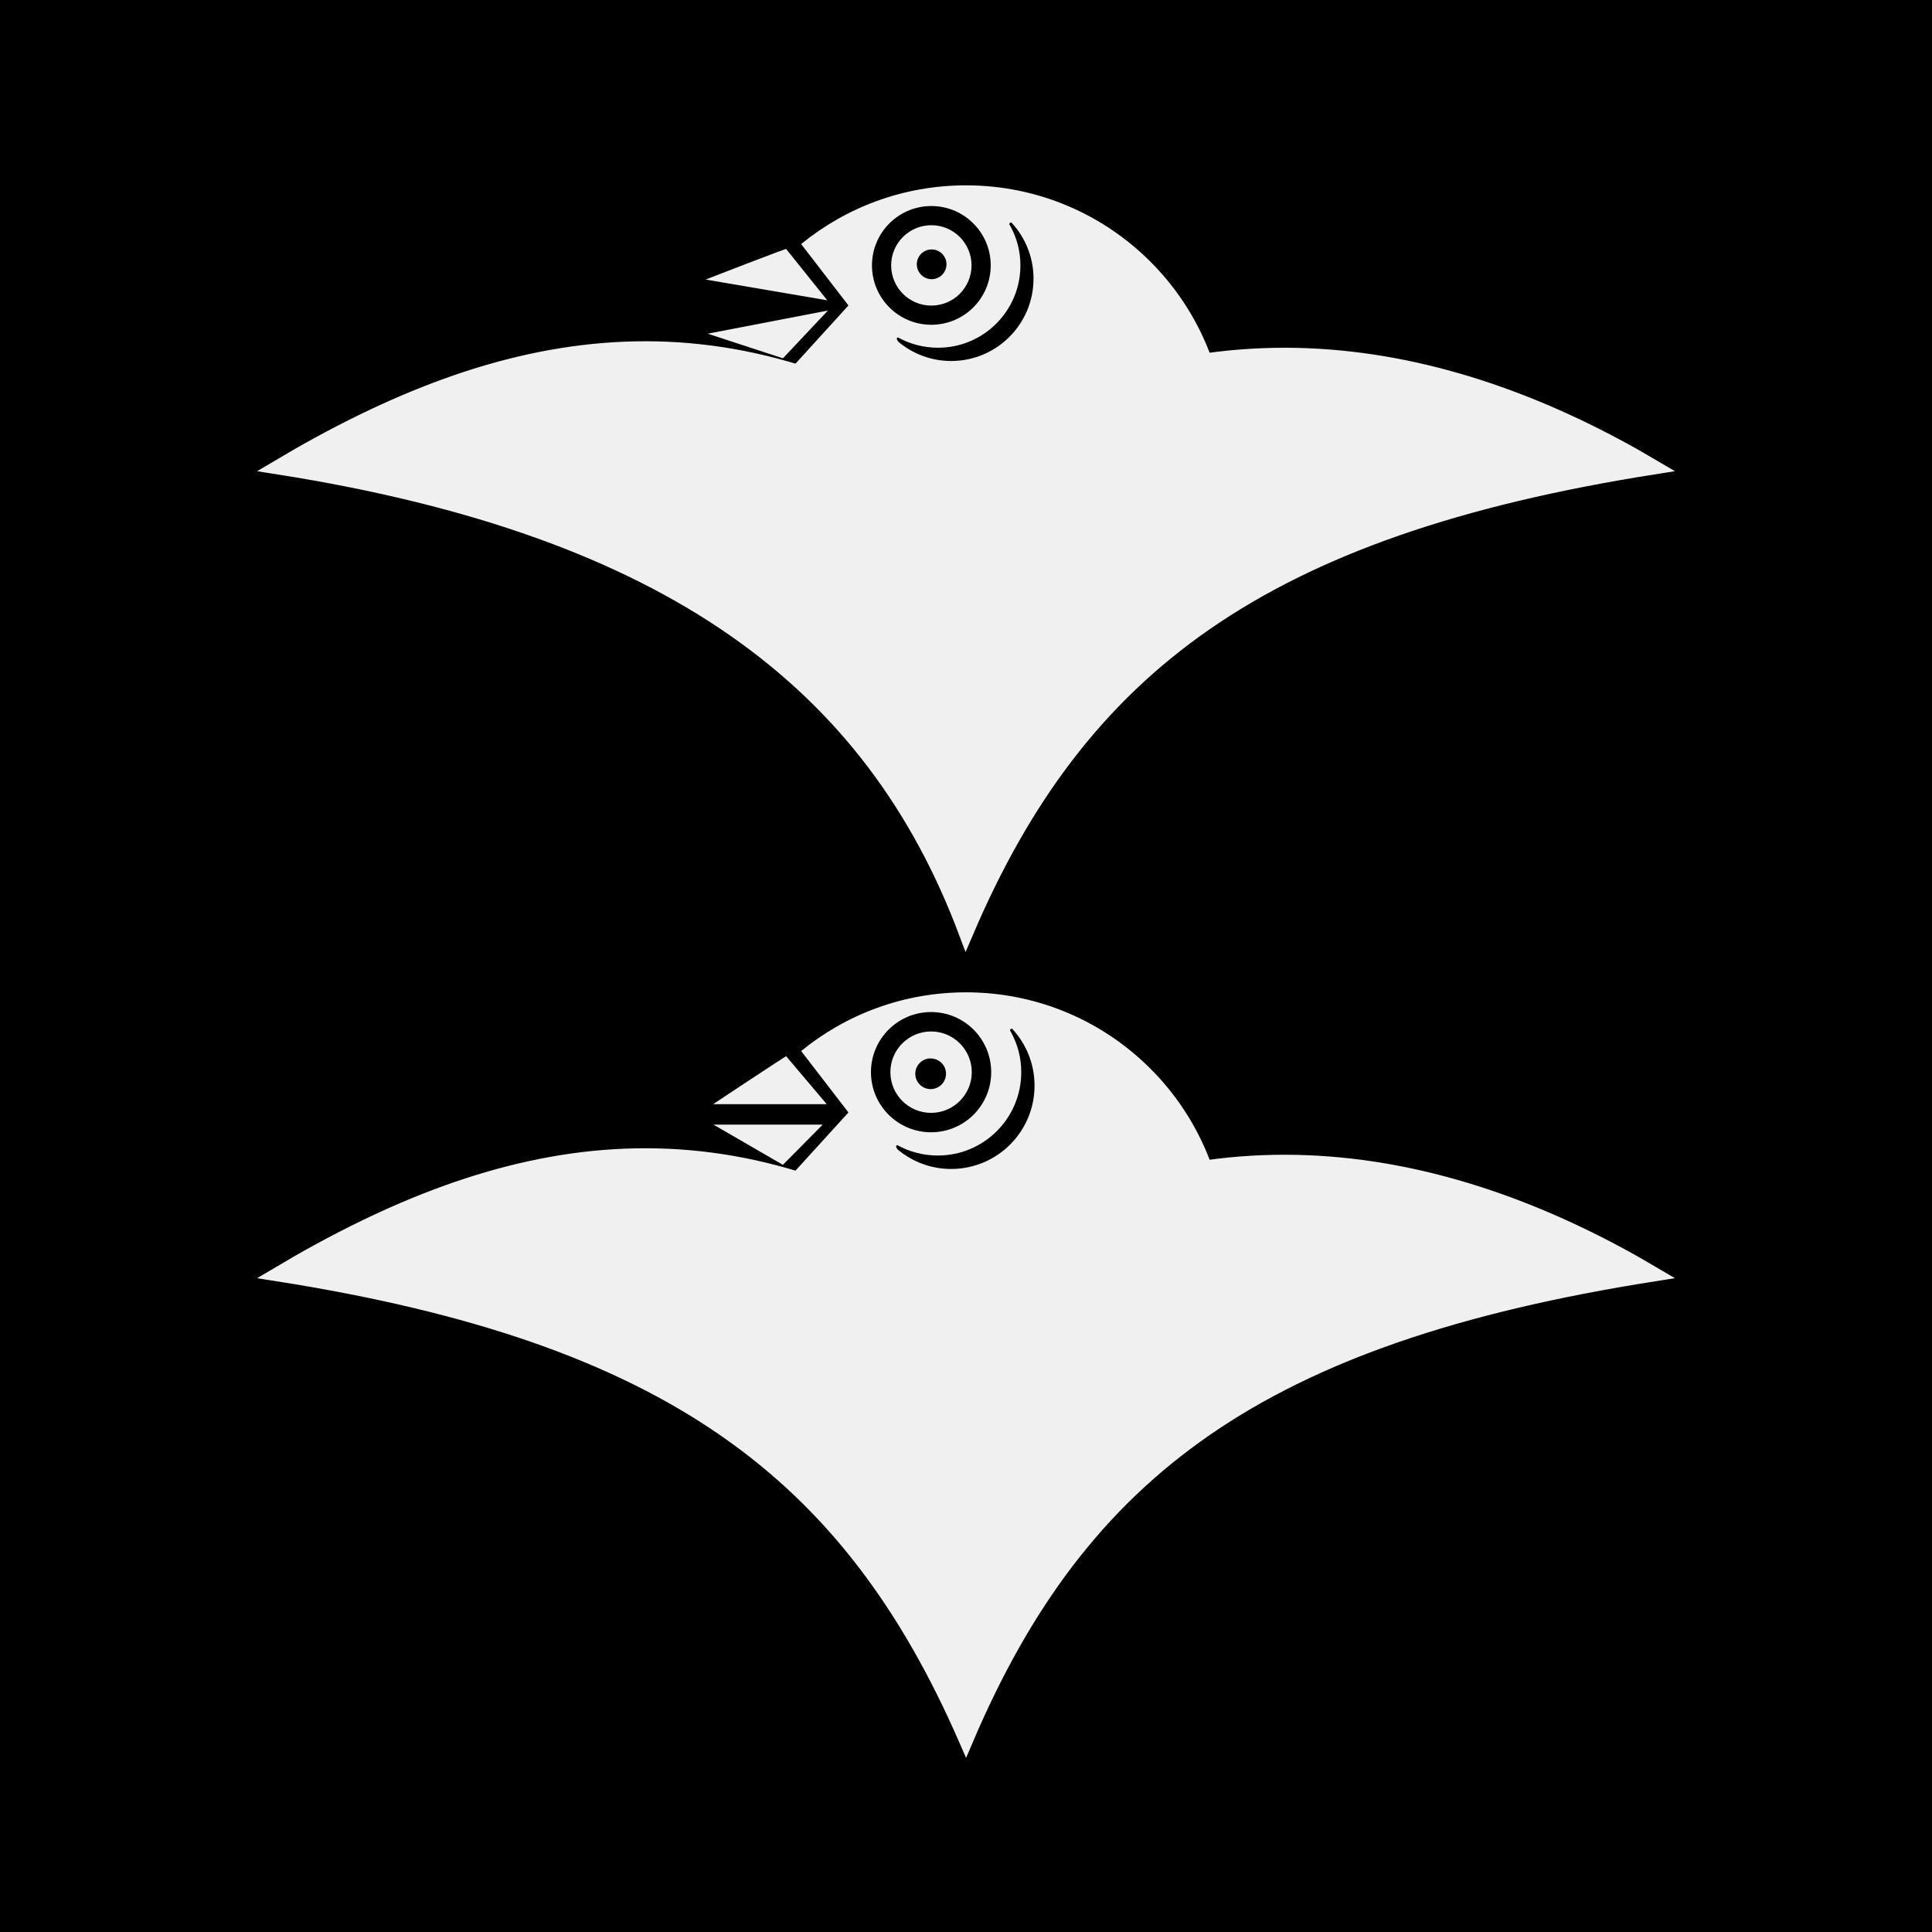
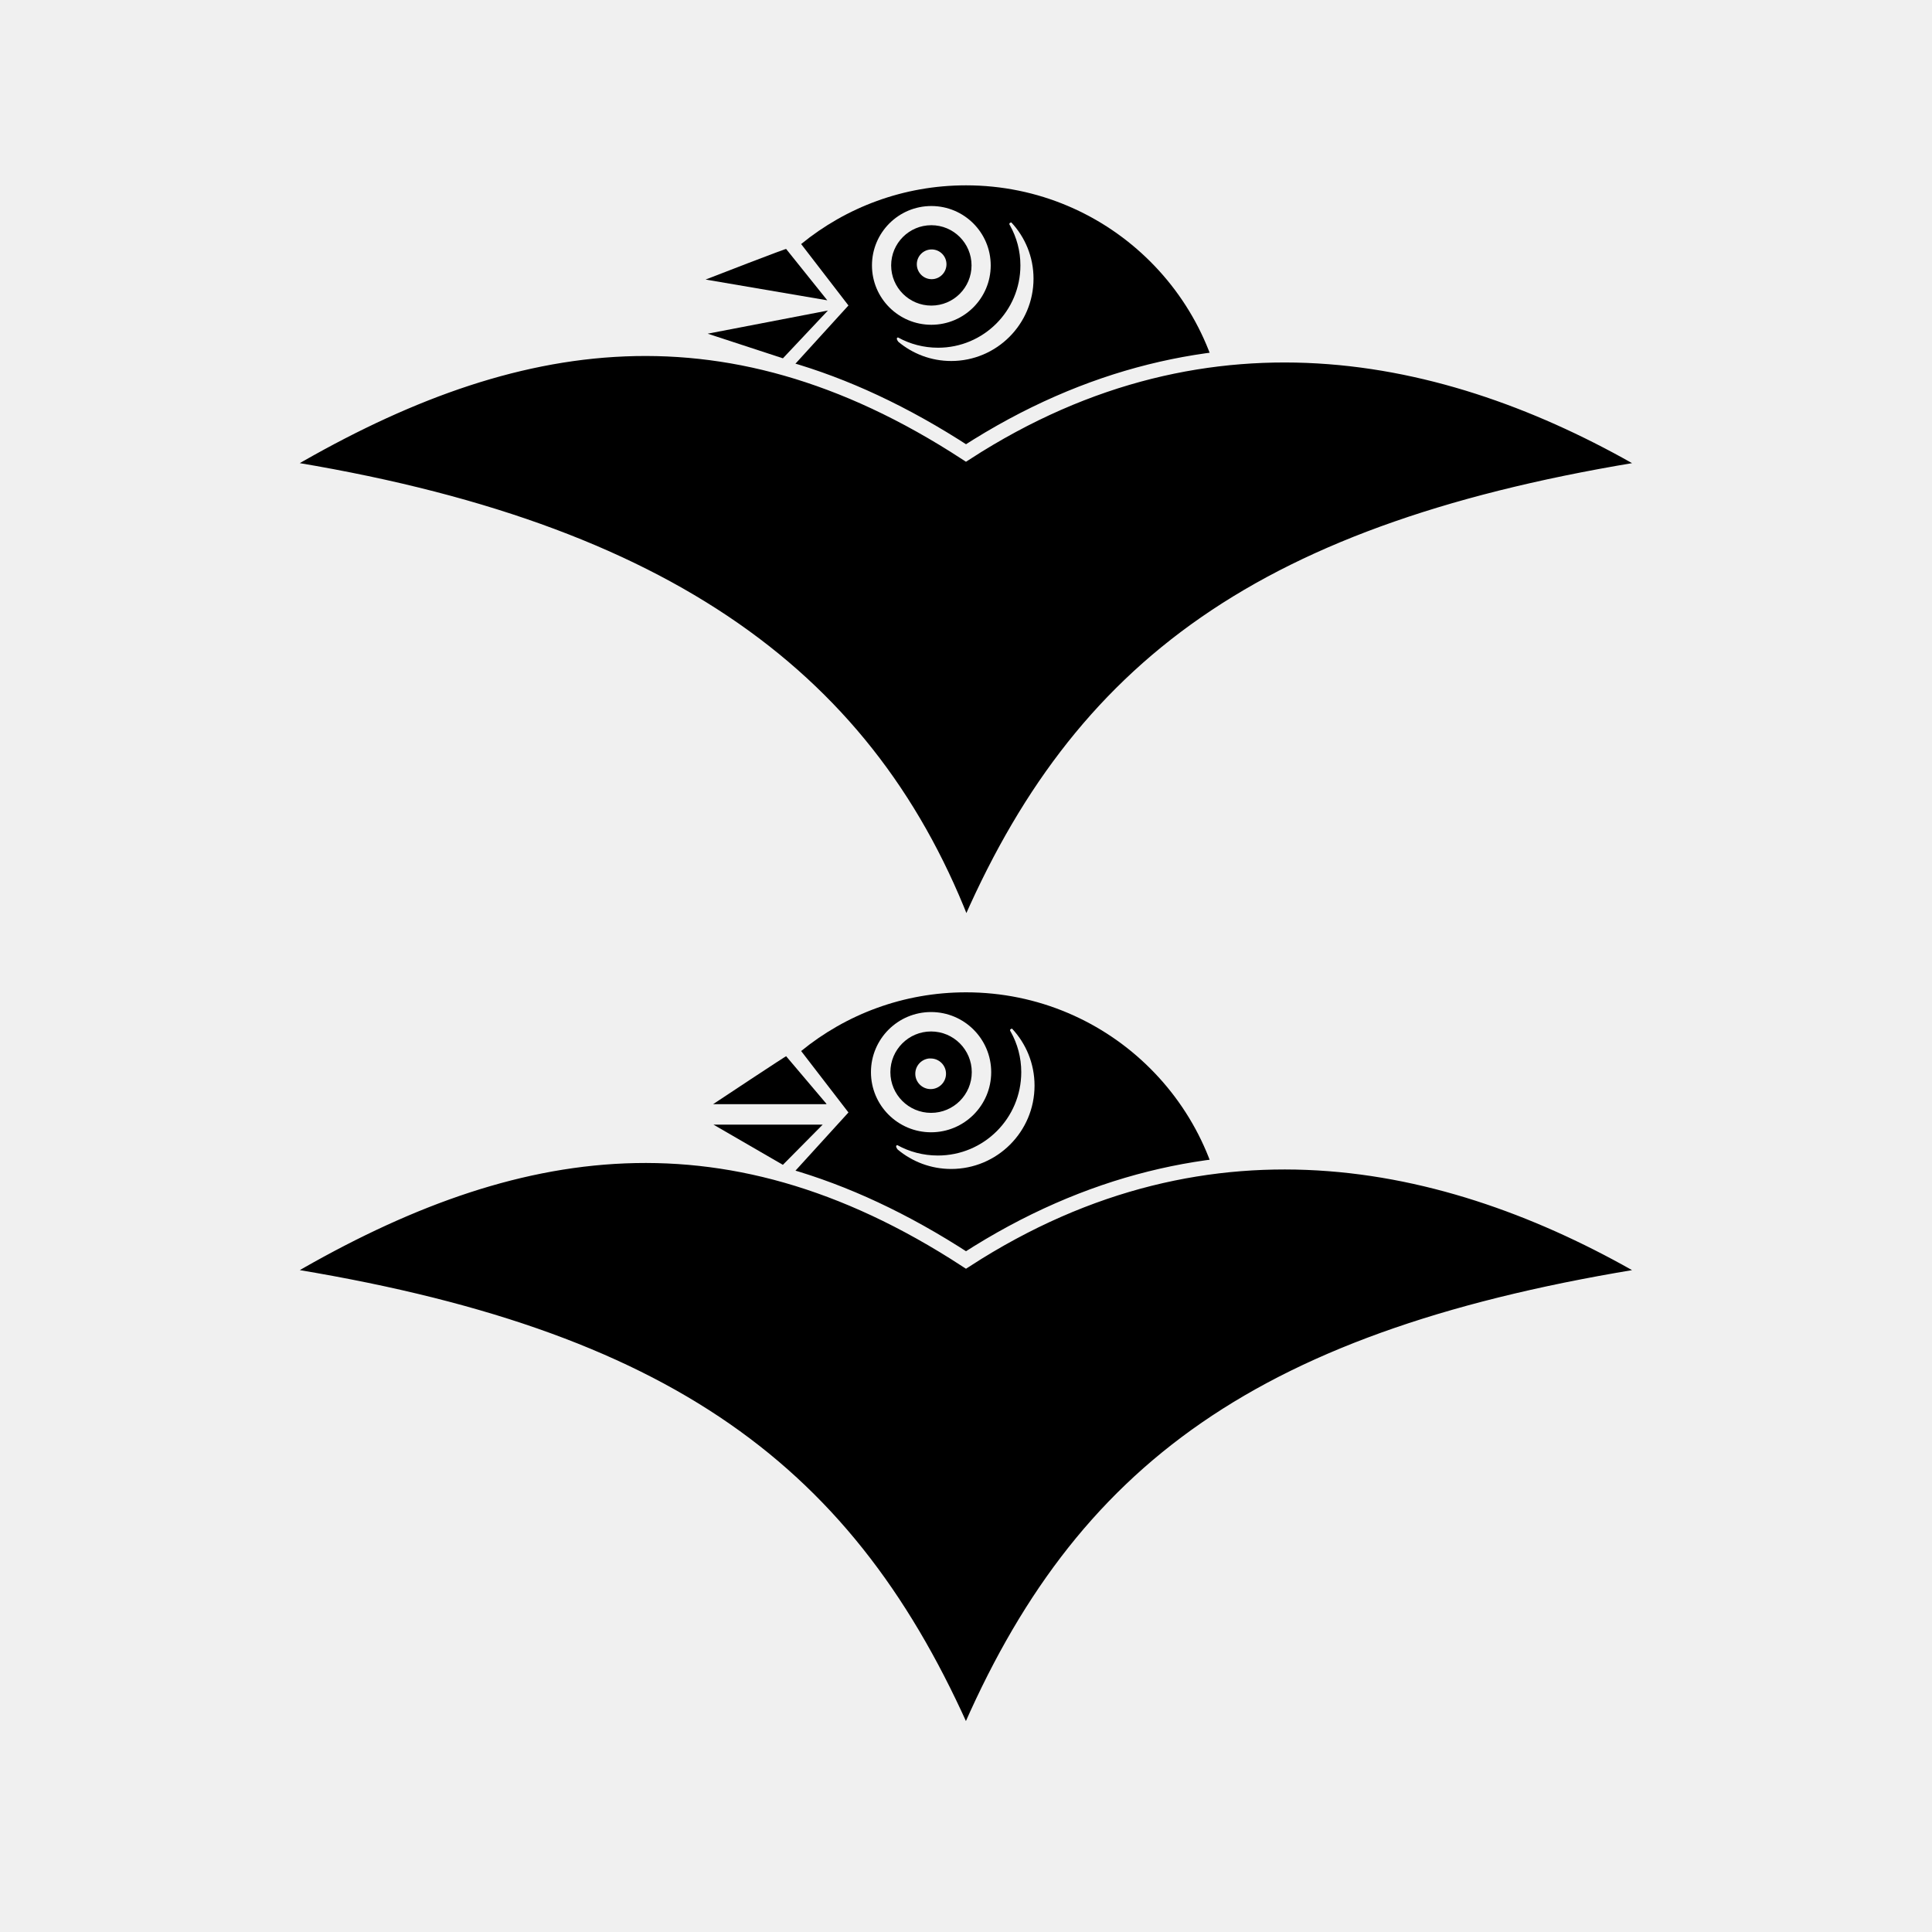
<svg xmlns="http://www.w3.org/2000/svg" viewBox="0 0 688 688">
  <defs>
    <mask id="ink-futatsu-karigane" maskUnits="userSpaceOnUse" x="0.0" y="0.0" width="688.0" height="688.0">
      <defs />
      <g transform="translate(-197.9899,-418.1023)">
        <g>
-           <rect width="688" height="688" x="197.99" y="418.102" style="fill-opacity:1;fill-rule:nonzero;stroke:none" fill="white" />
+           <rect width="688" height="688" x="197.99" y="418.102" style="fill-opacity:1;fill-rule:nonzero;stroke:none" fill="black" />
          <g transform="translate(3.6816406e-6,2.2878647e-5)">
-             <path d="m 542.002,771.477 c -22.268,0 -42.717,7.842 -58.719,20.906 l 16.844,21.875 -19.344,21.25 -25.312,-2.375 c -5.299,11.672 -6.406,17.562 -6.406,31.219 0,51.305 41.633,92.938 92.938,92.938 51.305,0 92.875,-41.633 92.875,-92.938 0,-51.305 -41.57,-92.875 -92.875,-92.875 z m -13.162,23.555 c 0.184,-0.019 0.374,0 0.562,0 3.017,0 5.469,2.42 5.469,5.438 0,3.017 -2.452,5.469 -5.469,5.469 -3.017,0 -5.469,-2.452 -5.469,-5.469 0,-2.829 2.151,-5.158 4.906,-5.438 z" style="fill-opacity:1;fill-rule:nonzero;stroke:none" fill="black" />
-             <path d="m 452.07,818.597 24.709,14.312 14.173,-14.312 z" style="stroke:none" fill="black" />
-             <path d="m 529.553,778.498 c -11.823,0 -21.41,9.587 -21.41,21.41 0,11.823 9.587,21.41 21.41,21.41 11.823,0 21.41,-9.587 21.41,-21.41 0,-11.823 -9.587,-21.41 -21.41,-21.41 z m 0,6.917 c 8.001,0 14.493,6.492 14.493,14.493 0,8.001 -6.492,14.493 -14.493,14.493 -8.001,0 -14.493,-6.492 -14.493,-14.493 0,-8.001 6.492,-14.493 14.493,-14.493 z" style="fill-opacity:1;fill-rule:nonzero;stroke:none" fill="white" />
-             <path d="M 297.124,871.816 C 436.675,893.836 500.549,942.557 541.99,1037.48 582.956,941.431 647.235,893.796 786.856,871.816 717.194,830.598 629.778,810.01 541.99,866.785 454.22,809.631 377.436,824.07 297.124,871.816 z" style="stroke:#000000;stroke-width:5.244;stroke-linecap:butt;stroke-linejoin:miter;stroke-miterlimit:4;stroke-opacity:1;stroke-dasharray:none" fill="black" />
-             <path d="m 492.217,811.301 0.098,-0.098 -14.355,-16.949 c 1.491,-1.217 -26.022,17.047 -26.022,17.047 z" style="stroke:none" fill="black" />
-             <path d="m 557.943,785.55 c 2.37,4.25 3.725,9.131 3.725,14.353 0,16.396 -13.292,29.689 -29.689,29.689 -5.221,0 -10.149,-1.331 -14.422,-3.69 -0.375,-0.009 -0.828,0.373 0.108,1.56 5.157,4.312 11.803,6.918 19.043,6.918 16.397,0 29.689,-13.292 29.689,-29.689 0,-7.852 -3.046,-14.989 -8.023,-20.298 -0.518,0.172 -1.007,0.36 -0.431,1.157 z" style="fill-opacity:1;fill-rule:nonzero;stroke:none" fill="white" />
-             <path d="m 542.002,484.102 c -22.268,0 -42.717,7.842 -58.719,20.906 l 16.844,21.875 -19.344,21.25 -25.312,-2.375 c -5.299,11.672 -6.406,17.562 -6.406,31.219 0,51.305 41.633,92.938 92.938,92.938 51.305,0 92.875,-41.633 92.875,-92.938 0,-51.305 -41.57,-92.875 -92.875,-92.875 z m -12.246,22.827 c 2.92,0 5.281,2.362 5.281,5.281 0,2.92 -2.362,5.312 -5.281,5.312 -2.92,0 -5.281,-2.393 -5.281,-5.312 0,-2.92 2.362,-5.281 5.281,-5.281 z" style="fill-opacity:1;fill-rule:nonzero;stroke:none" fill="black" />
-             <path d="m 450.002,536.931 26.79,8.77 16.027,-17.019 z" style="stroke:none" fill="black" />
-             <path d="m 529.649,491.469 c -11.676,0 -21.144,9.467 -21.144,21.144 0,11.676 9.467,21.144 21.144,21.144 11.676,0 21.144,-9.467 21.144,-21.144 0,-11.676 -9.467,-21.144 -21.144,-21.144 z m 0,6.831 c 7.902,0 14.313,6.411 14.313,14.313 0,7.902 -6.411,14.313 -14.313,14.313 -7.902,0 -14.313,-6.411 -14.313,-14.313 0,-7.902 6.411,-14.313 14.313,-14.313 z" style="fill-opacity:1;fill-rule:nonzero;stroke:none" fill="white" />
-             <path d="M 297.124,584.44 C 436.675,606.46 508.572,661.16 541.99,750.104 582.324,655.56 647.289,606.453 786.856,584.44 717.194,543.222 629.778,522.634 541.99,579.409 454.22,522.255 377.436,536.694 297.124,584.44 z" style="stroke:#000000;stroke-width:5.244;stroke-linecap:butt;stroke-linejoin:miter;stroke-miterlimit:4;stroke-opacity:1;stroke-dasharray:none" fill="black" />
-             <path d="m 449.26,517.649 43.335,7.397 -14.635,-18.256 c 1.674,-0.95 -28.699,10.859 -28.699,10.859 z" style="stroke:none" fill="black" />
-             <path d="m 557.686,498.433 c 2.341,4.197 3.679,9.018 3.679,14.175 0,16.193 -13.127,29.32 -29.32,29.32 -5.156,0 -10.022,-1.315 -14.243,-3.644 -0.37,-0.009 -0.818,0.369 0.106,1.541 5.093,4.259 11.656,6.832 18.806,6.832 16.193,0 29.32,-13.127 29.32,-29.32 0,-7.754 -3.008,-14.803 -7.923,-20.046 -0.512,0.169 -0.994,0.356 -0.426,1.142 z" style="fill-opacity:1;fill-rule:nonzero;stroke:none" fill="white" />
+             <path d="m 542.002,771.477 c -22.268,0 -42.717,7.842 -58.719,20.906 l 16.844,21.875 -19.344,21.25 -25.312,-2.375 c -5.299,11.672 -6.406,17.562 -6.406,31.219 0,51.305 41.633,92.938 92.938,92.938 51.305,0 92.875,-41.633 92.875,-92.938 0,-51.305 -41.57,-92.875 -92.875,-92.875 z m -13.162,23.555 c 0.184,-0.019 0.374,0 0.562,0 3.017,0 5.469,2.42 5.469,5.438 0,3.017 -2.452,5.469 -5.469,5.469 -3.017,0 -5.469,-2.452 -5.469,-5.469 0,-2.829 2.151,-5.158 4.906,-5.438 z" style="fill-opacity:1;fill-rule:nonzero;stroke:none" fill="white" />
+             <path d="m 452.07,818.597 24.709,14.312 14.173,-14.312 z" style="stroke:none" fill="white" />
+             <path d="m 529.553,778.498 c -11.823,0 -21.41,9.587 -21.41,21.41 0,11.823 9.587,21.41 21.41,21.41 11.823,0 21.41,-9.587 21.41,-21.41 0,-11.823 -9.587,-21.41 -21.41,-21.41 z m 0,6.917 c 8.001,0 14.493,6.492 14.493,14.493 0,8.001 -6.492,14.493 -14.493,14.493 -8.001,0 -14.493,-6.492 -14.493,-14.493 0,-8.001 6.492,-14.493 14.493,-14.493 z" style="fill-opacity:1;fill-rule:nonzero;stroke:none" fill="black" />
+             <path d="M 297.124,871.816 C 436.675,893.836 500.549,942.557 541.99,1037.48 582.956,941.431 647.235,893.796 786.856,871.816 717.194,830.598 629.778,810.01 541.99,866.785 454.22,809.631 377.436,824.07 297.124,871.816 z" style="stroke:#000000;stroke-width:5.244;stroke-linecap:butt;stroke-linejoin:miter;stroke-miterlimit:4;stroke-opacity:1;stroke-dasharray:none" fill="white" />
+             <path d="m 492.217,811.301 0.098,-0.098 -14.355,-16.949 c 1.491,-1.217 -26.022,17.047 -26.022,17.047 z" style="stroke:none" fill="white" />
+             <path d="m 557.943,785.55 c 2.37,4.25 3.725,9.131 3.725,14.353 0,16.396 -13.292,29.689 -29.689,29.689 -5.221,0 -10.149,-1.331 -14.422,-3.69 -0.375,-0.009 -0.828,0.373 0.108,1.56 5.157,4.312 11.803,6.918 19.043,6.918 16.397,0 29.689,-13.292 29.689,-29.689 0,-7.852 -3.046,-14.989 -8.023,-20.298 -0.518,0.172 -1.007,0.36 -0.431,1.157 z" style="fill-opacity:1;fill-rule:nonzero;stroke:none" fill="black" />
+             <path d="m 542.002,484.102 c -22.268,0 -42.717,7.842 -58.719,20.906 l 16.844,21.875 -19.344,21.25 -25.312,-2.375 c -5.299,11.672 -6.406,17.562 -6.406,31.219 0,51.305 41.633,92.938 92.938,92.938 51.305,0 92.875,-41.633 92.875,-92.938 0,-51.305 -41.57,-92.875 -92.875,-92.875 z m -12.246,22.827 c 2.92,0 5.281,2.362 5.281,5.281 0,2.92 -2.362,5.312 -5.281,5.312 -2.92,0 -5.281,-2.393 -5.281,-5.312 0,-2.92 2.362,-5.281 5.281,-5.281 z" style="fill-opacity:1;fill-rule:nonzero;stroke:none" fill="white" />
+             <path d="m 450.002,536.931 26.79,8.77 16.027,-17.019 z" style="stroke:none" fill="white" />
+             <path d="m 529.649,491.469 c -11.676,0 -21.144,9.467 -21.144,21.144 0,11.676 9.467,21.144 21.144,21.144 11.676,0 21.144,-9.467 21.144,-21.144 0,-11.676 -9.467,-21.144 -21.144,-21.144 z m 0,6.831 c 7.902,0 14.313,6.411 14.313,14.313 0,7.902 -6.411,14.313 -14.313,14.313 -7.902,0 -14.313,-6.411 -14.313,-14.313 0,-7.902 6.411,-14.313 14.313,-14.313 z" style="fill-opacity:1;fill-rule:nonzero;stroke:none" fill="black" />
+             <path d="M 297.124,584.44 C 436.675,606.46 508.572,661.16 541.99,750.104 582.324,655.56 647.289,606.453 786.856,584.44 717.194,543.222 629.778,522.634 541.99,579.409 454.22,522.255 377.436,536.694 297.124,584.44 z" style="stroke:#000000;stroke-width:5.244;stroke-linecap:butt;stroke-linejoin:miter;stroke-miterlimit:4;stroke-opacity:1;stroke-dasharray:none" fill="white" />
+             <path d="m 449.26,517.649 43.335,7.397 -14.635,-18.256 c 1.674,-0.95 -28.699,10.859 -28.699,10.859 z" style="stroke:none" fill="white" />
+             <path d="m 557.686,498.433 c 2.341,4.197 3.679,9.018 3.679,14.175 0,16.193 -13.127,29.32 -29.32,29.32 -5.156,0 -10.022,-1.315 -14.243,-3.644 -0.37,-0.009 -0.818,0.369 0.106,1.541 5.093,4.259 11.656,6.832 18.806,6.832 16.193,0 29.32,-13.127 29.32,-29.32 0,-7.754 -3.008,-14.803 -7.923,-20.046 -0.512,0.169 -0.994,0.356 -0.426,1.142 z" style="fill-opacity:1;fill-rule:nonzero;stroke:none" fill="black" />
          </g>
        </g>
      </g>
    </mask>
  </defs>
  <rect x="0.0" y="0.0" width="688.0" height="688.0" fill="currentColor" mask="url(#ink-futatsu-karigane)" />
  <defs />
</svg>
